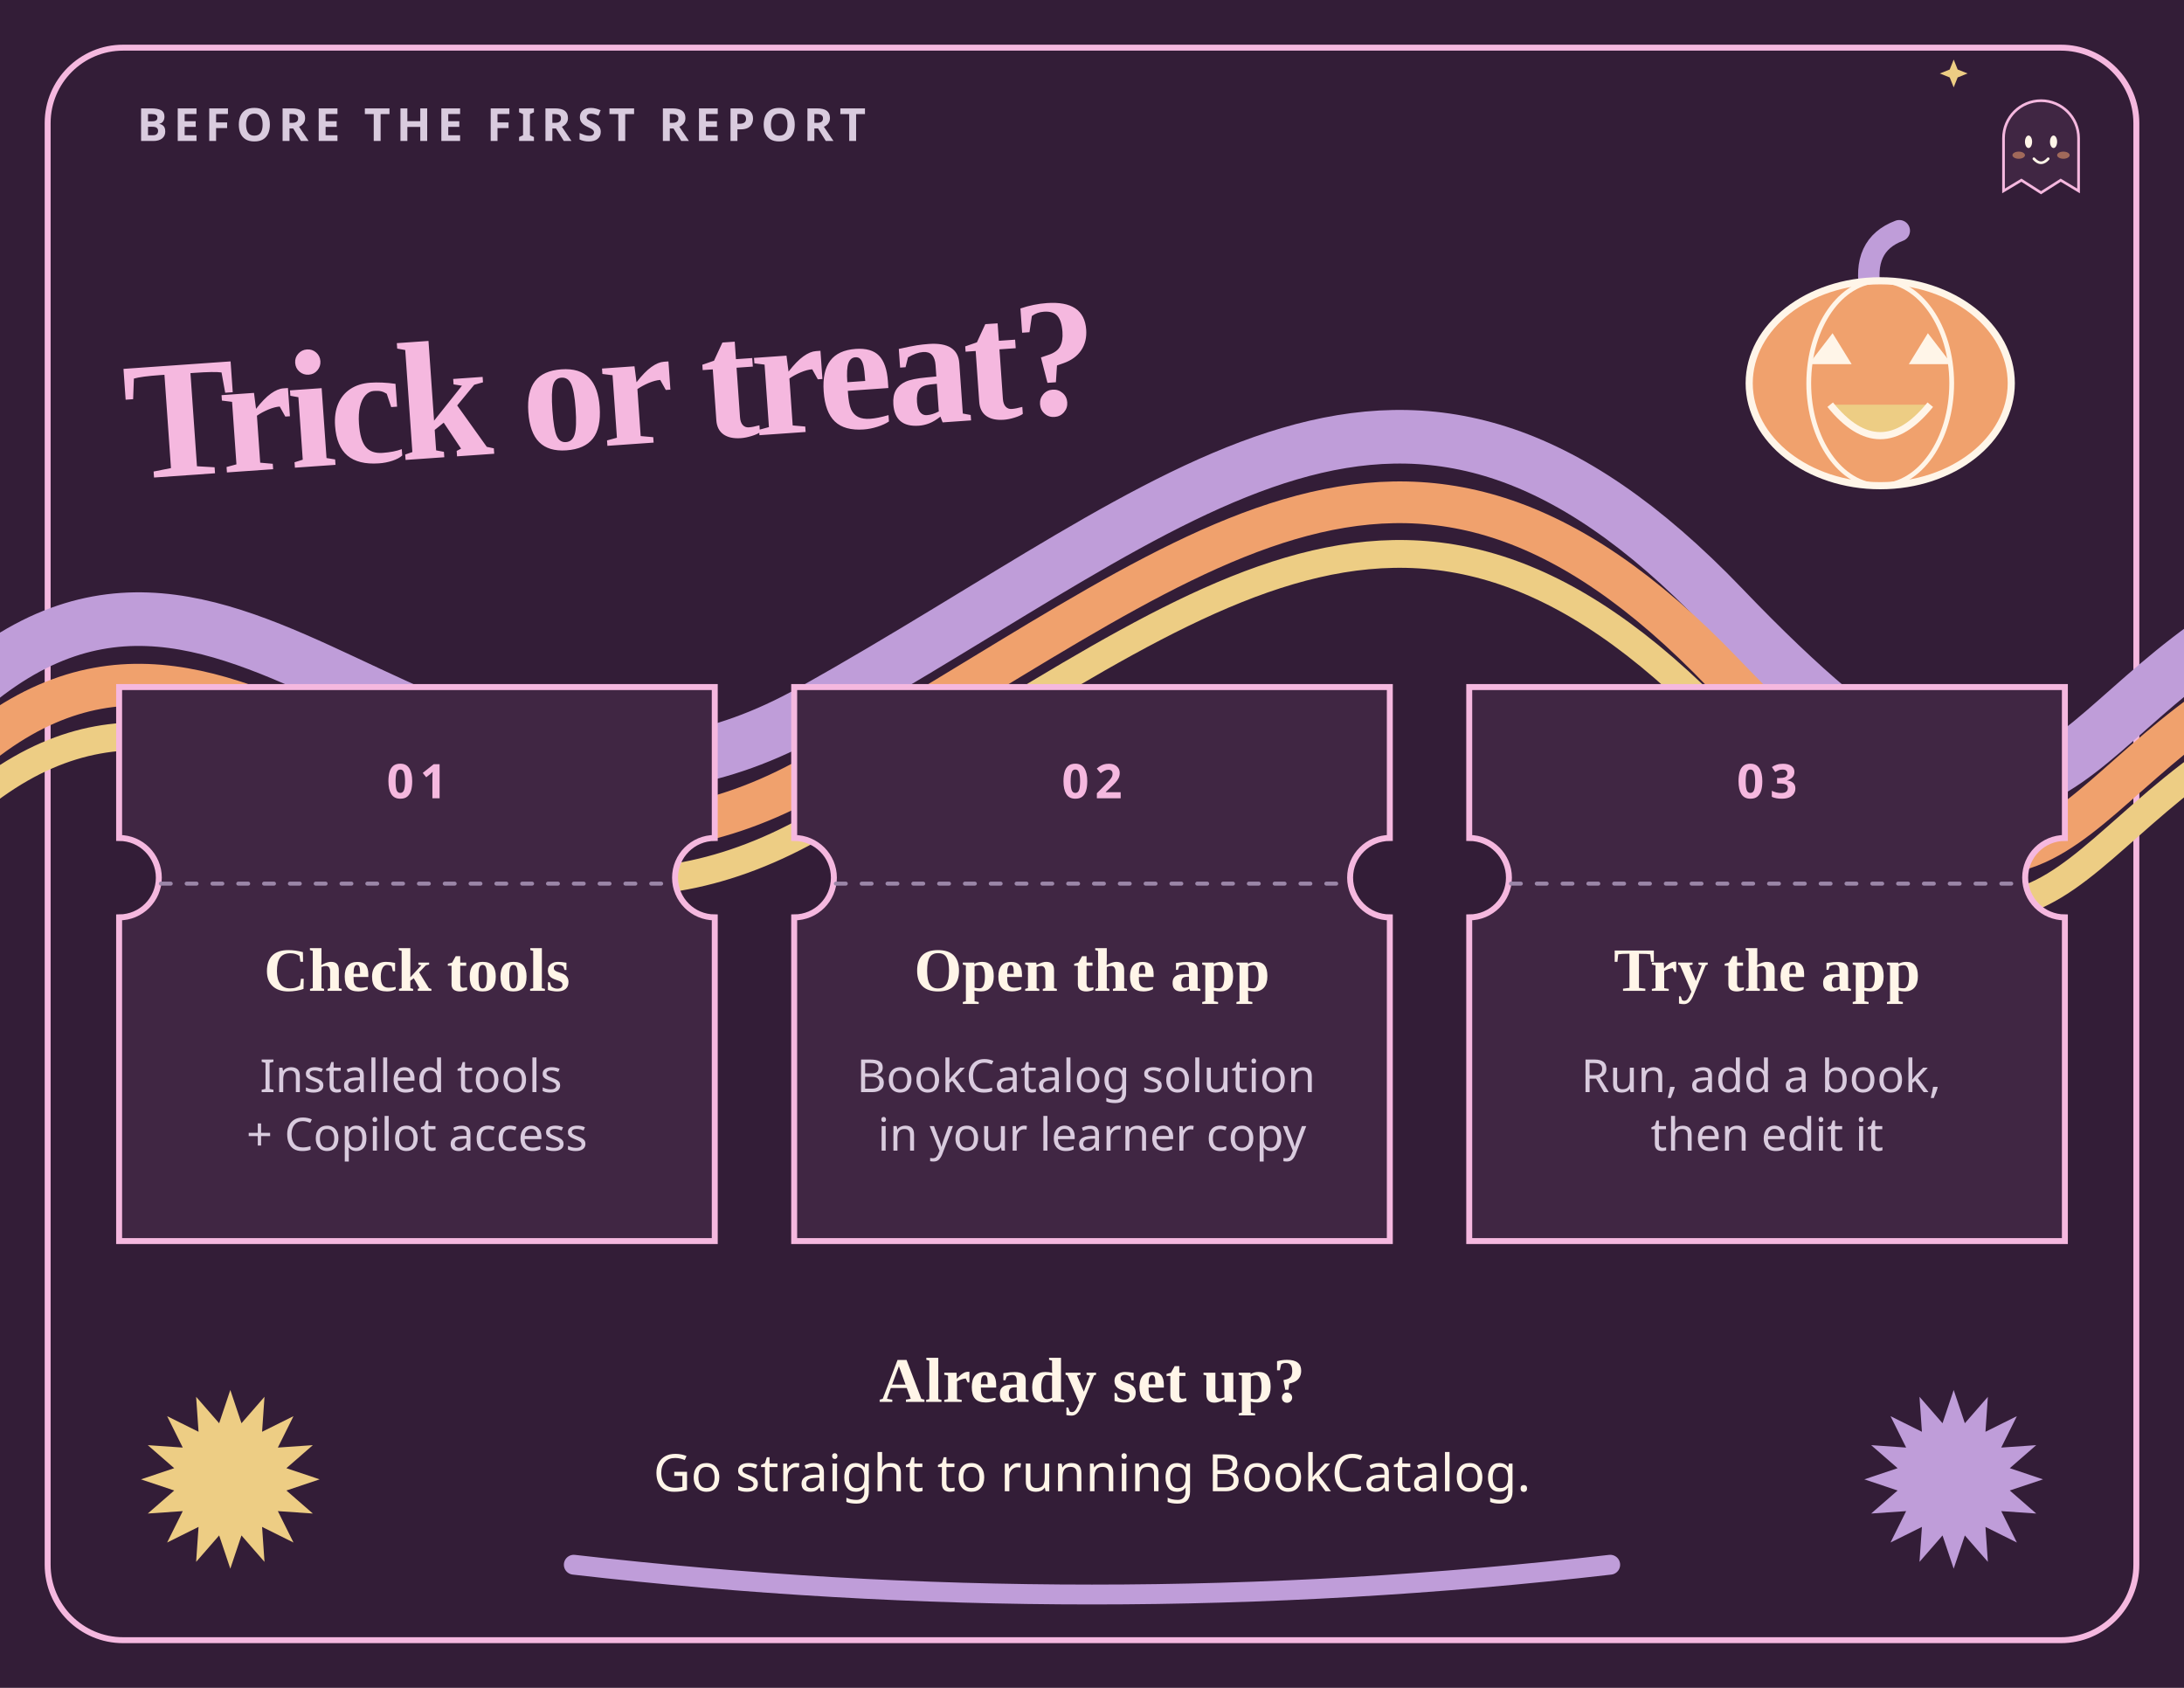
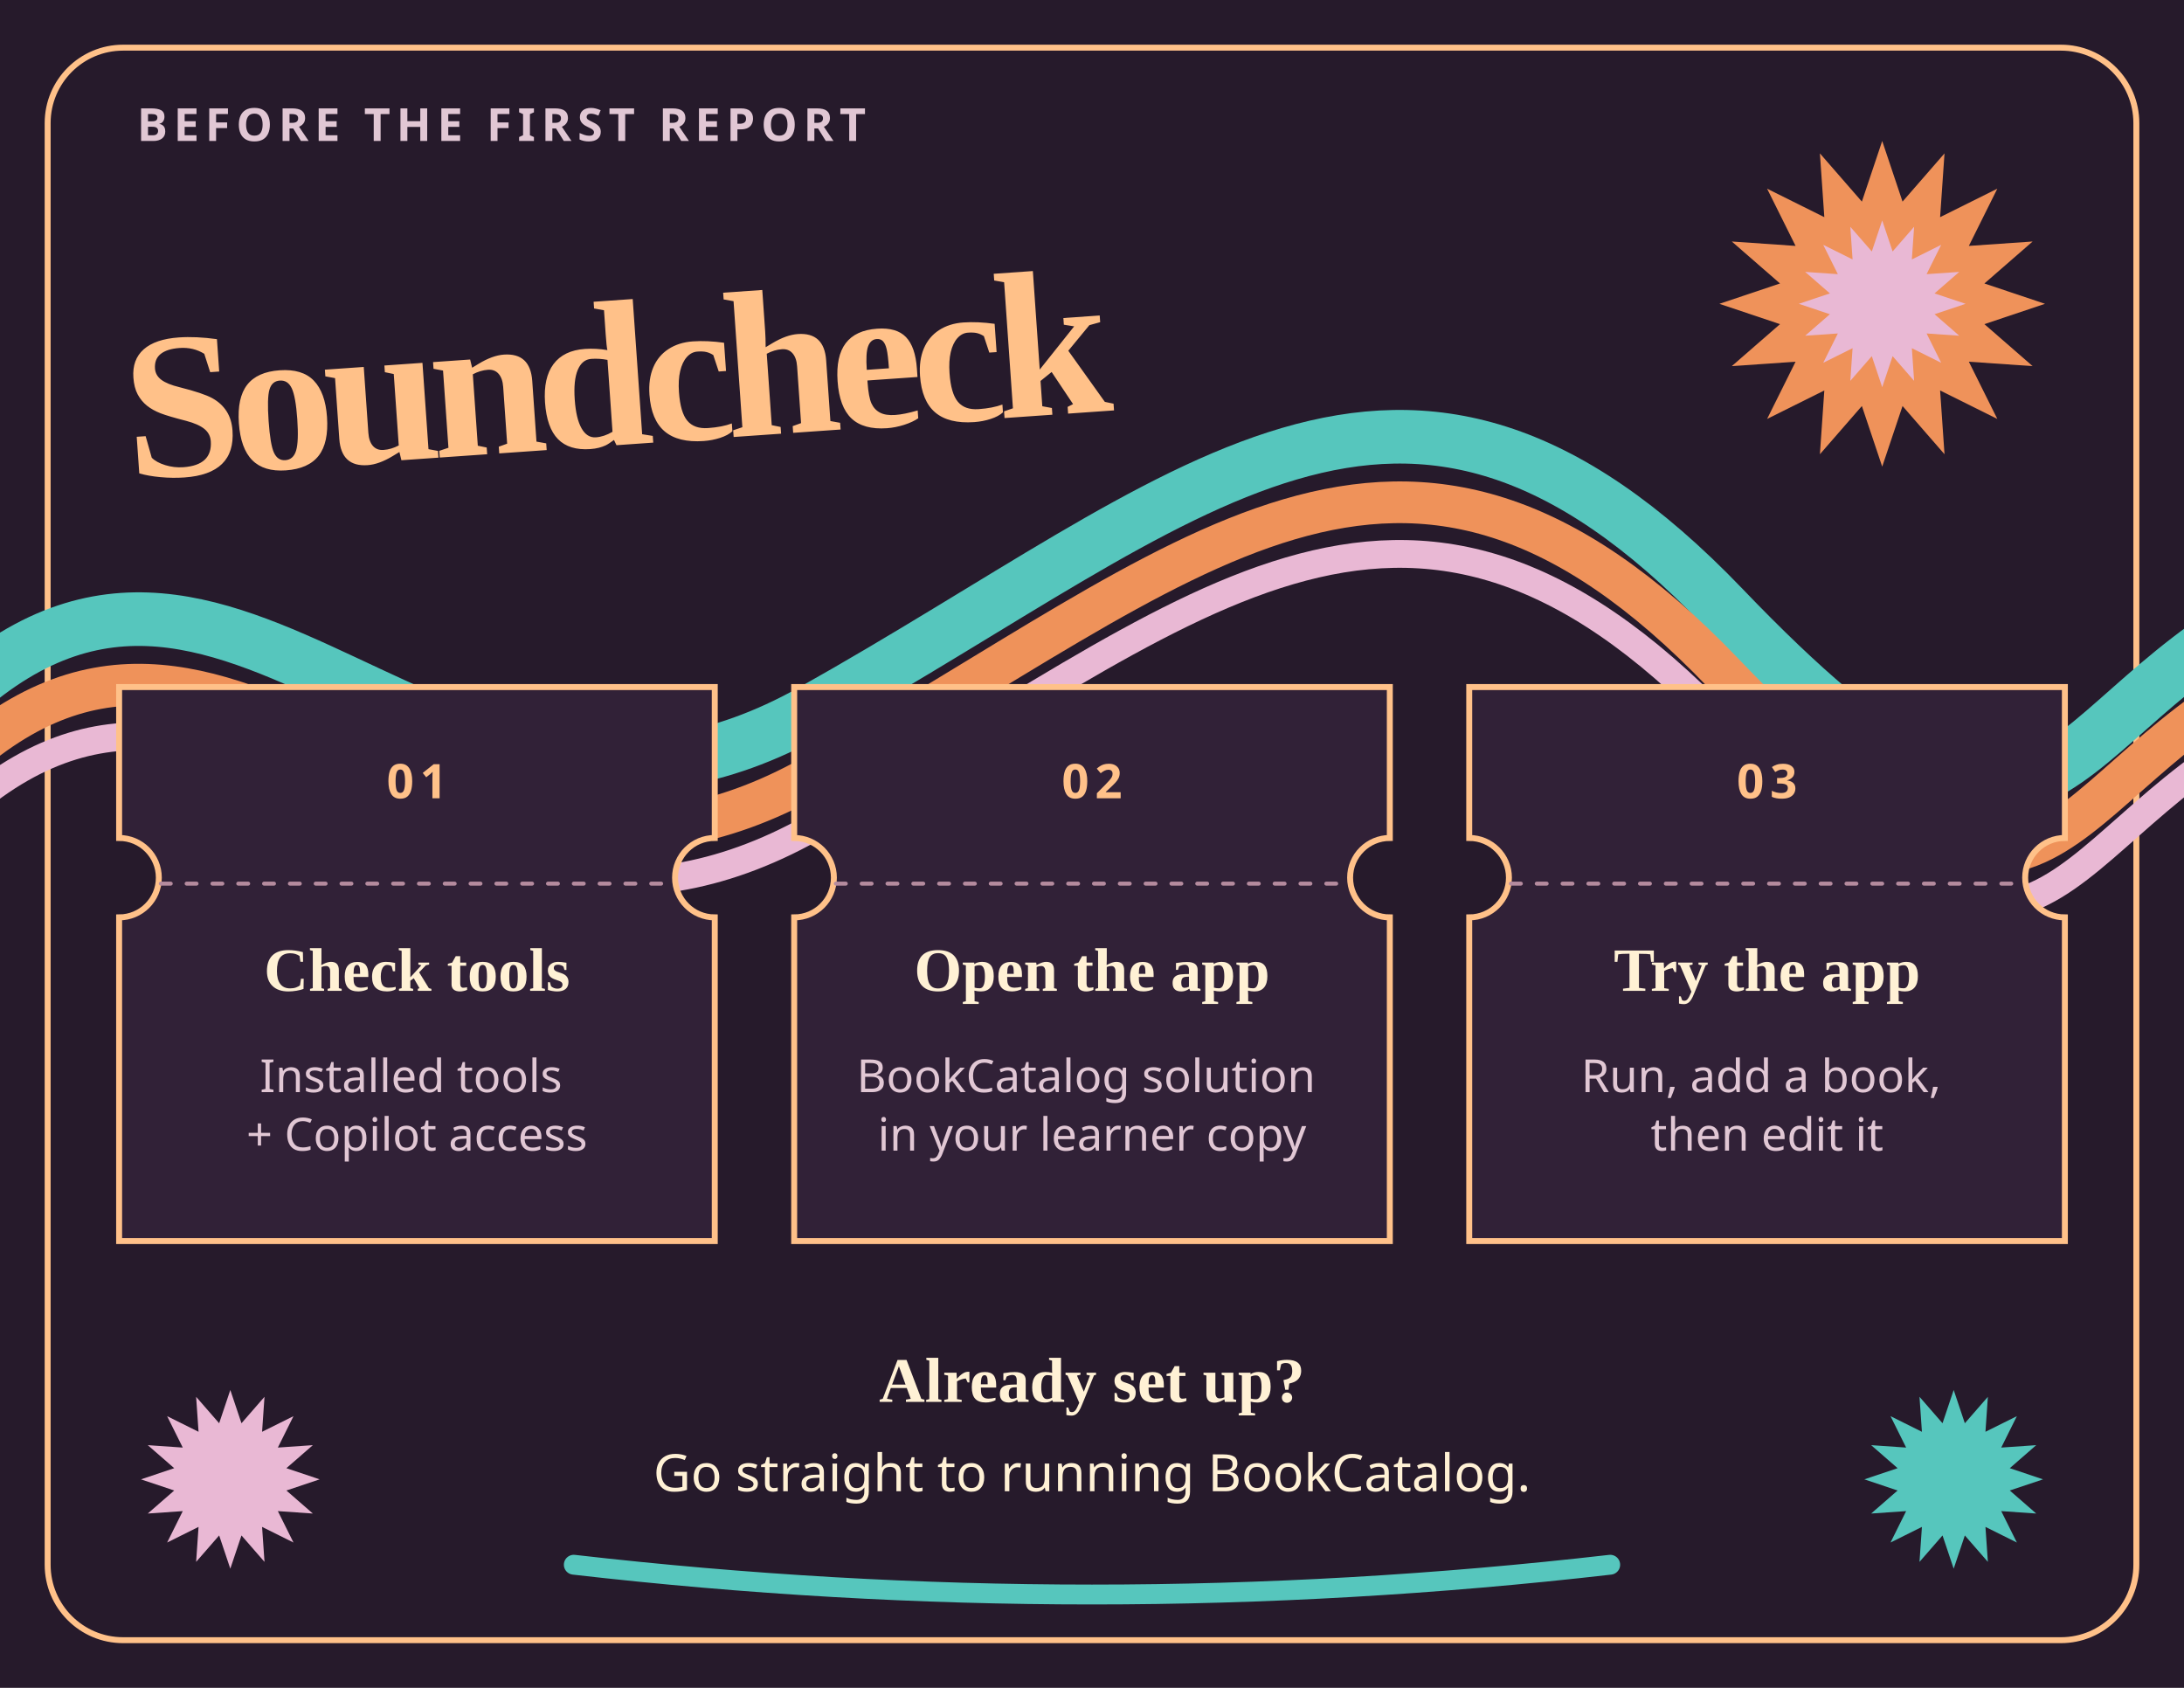
<svg xmlns="http://www.w3.org/2000/svg" width="1100" height="850" viewBox="0 0 1100 850" role="img" aria-labelledby="illustration-soundcheck-dark-title illustration-soundcheck-dark-desc" data-illustration="soundcheck" data-era="soundcheck" data-theme="dark">
  <defs>
    <marker id="illustration-soundcheck-dark-arrow" viewBox="0 0 12 12" refX="10" refY="6" markerWidth="18" markerHeight="18" markerUnits="userSpaceOnUse" orient="auto-start-reverse">
-       <path d="M1 1L11 6 1 11Z" fill="#f5b8df" />
+       <path d="M1 1L11 6 1 11Z" fill="#ffc189" />
    </marker>
    <marker id="illustration-soundcheck-dark-return" viewBox="0 0 12 12" refX="10" refY="6" markerWidth="16" markerHeight="16" markerUnits="userSpaceOnUse" orient="auto-start-reverse">
-       <path d="M1 1L11 6 1 11" fill="none" stroke="#d9cbde" stroke-width="2" />
+       <path d="M1 1L11 6 1 11" fill="none" stroke="#e1c7d4" stroke-width="2" />
    </marker>
    <marker id="illustration-soundcheck-dark-trail" viewBox="0 0 12 12" refX="10" refY="6" markerWidth="18" markerHeight="18" markerUnits="userSpaceOnUse" orient="auto">
-       <path d="M1 1L11 6 1 11Z" fill="#402643" />
+       <path d="M1 1L11 6 1 11Z" fill="#312137" />
    </marker>
  </defs>
-   <rect width="1100" height="850" fill="#331d37" />
-   <rect x="24" y="24" width="1052" height="802" rx="38" fill="none" stroke="#f5b8df" stroke-width="3" />
+   <rect width="1100" height="850" fill="#261a2b" />
+   <rect x="24" y="24" width="1052" height="802" rx="38" fill="none" stroke="#ffc189" stroke-width="3" />
  <g transform="translate(0 48)">
-     <path d="M-30 312C118 163 218 417 409 310S706 89 868 258 1027 321 1140 259" fill="none" stroke="#bf9dd9" stroke-width="27" stroke-linecap="round" stroke-linejoin="round" opacity="1" />
-     <path d="M-30 345C118 196 218 450 409 343S706 122 868 291 1027 354 1140 292" fill="none" stroke="#f0a16d" stroke-width="21" stroke-linecap="round" stroke-linejoin="round" opacity="1" />
-     <path d="M-30 371C118 222 218 476 409 369S706 148 868 317 1027 380 1140 318" fill="none" stroke="#edcd84" stroke-width="14" stroke-linecap="round" stroke-linejoin="round" opacity="1" />
+     <path d="M-30 312C118 163 218 417 409 310S706 89 868 258 1027 321 1140 259" fill="none" stroke="#56c6bd" stroke-width="27" stroke-linecap="round" stroke-linejoin="round" opacity="1" />
+     <path d="M-30 345C118 196 218 450 409 343S706 122 868 291 1027 354 1140 292" fill="none" stroke="#ef925a" stroke-width="21" stroke-linecap="round" stroke-linejoin="round" opacity="1" />
+     <path d="M-30 371C118 222 218 476 409 369S706 148 868 317 1027 380 1140 318" fill="none" stroke="#e9b8d4" stroke-width="14" stroke-linecap="round" stroke-linejoin="round" opacity="1" />
  </g>
-   <text x="69" y="71" fill="#d9cbde" font-size="23" font-weight="700" text-anchor="start" font-family="Trebuchet MS, Verdana, sans-serif" letter-spacing="3">
+   <text x="69" y="71" fill="#e1c7d4" font-size="23" font-weight="700" text-anchor="start" font-family="Trebuchet MS, Verdana, sans-serif" letter-spacing="3">
    <tspan x="69" dy="0">BEFORE THE FIRST REPORT</tspan>
  </text>
  <g transform="rotate(-4 455 174)">
-     <text x="61" y="214" fill="#f5b8df" font-size="85" font-weight="700" text-anchor="start" font-family="Georgia, Times New Roman, serif" letter-spacing="-3">
-       <tspan x="61" dy="0">Trick or treat?</tspan>
+     <text x="61" y="214" fill="#ffc189" font-size="105" font-weight="700" text-anchor="start" font-family="Georgia, Times New Roman, serif" letter-spacing="-5">
+       <tspan x="61" dy="0">Soundcheck</tspan>
    </text>
  </g>
-   <g transform="translate(947 193) scale(1.2)">
-     <path d="M-4-38q-4-20 12-26" fill="none" stroke="#bf9dd9" stroke-width="9" stroke-linecap="round" />
-     <ellipse rx="55" ry="43" fill="#f0a16d" stroke="#fff5e8" stroke-width="3" />
-     <ellipse rx="30" ry="43" fill="none" stroke="#fff5e8" stroke-width="2" />
-     <path d="M-30-8l10-13 8 13M12-8l8-13 10 13" fill="#fff5e8" />
-     <path d="M-21 9q21 26 42 0" fill="#edcd84" stroke="#fff5e8" stroke-width="3" stroke-linejoin="round" />
-   </g>
-   <path d="M60 346h300v76a20 20 0 0 0 0 40v163H60V462a20 20 0 0 0 0-40Z" fill="#402643" stroke="#f5b8df" stroke-width="3" />
-   <path d="M81 445h258" fill="none" stroke="#9b86a8" stroke-width="2" stroke-linecap="round" stroke-linejoin="round" opacity="1" stroke-dasharray="5 8" />
-   <text x="210" y="402" fill="#f5b8df" font-size="24" font-weight="700" text-anchor="middle" font-family="Trebuchet MS, Verdana, sans-serif" letter-spacing="3">
+   <polygon points="948.00,71.00 958.24,101.53 979.38,77.24 977.16,109.36 1005.98,95.02 991.64,123.84 1023.76,121.62 999.47,142.76 1030.00,153.00 999.47,163.24 1023.76,184.38 991.64,182.16 1005.98,210.98 977.16,196.64 979.38,228.76 958.24,204.47 948.00,235.00 937.76,204.47 916.62,228.76 918.84,196.64 890.02,210.98 904.36,182.16 872.24,184.38 896.53,163.24 866.00,153.00 896.53,142.76 872.24,121.62 904.36,123.84 890.02,95.02 918.84,109.36 916.62,77.24 937.76,101.53" fill="#ef925a" />
+   <polygon points="948.00,111.00 953.24,126.64 964.07,114.20 962.93,130.65 977.70,123.30 970.35,138.07 986.80,136.93 974.36,147.76 990.00,153.00 974.36,158.24 986.80,169.07 970.35,167.93 977.70,182.70 962.93,175.35 964.07,191.80 953.24,179.36 948.00,195.00 942.76,179.36 931.93,191.80 933.07,175.35 918.30,182.70 925.65,167.93 909.20,169.07 921.64,158.24 906.00,153.00 921.64,147.76 909.20,136.93 925.65,138.07 918.30,123.30 933.07,130.65 931.93,114.20 942.76,126.64" fill="#e9b8d4" />
+   <path d="M60 346h300v76a20 20 0 0 0 0 40v163H60V462a20 20 0 0 0 0-40Z" fill="#312137" stroke="#ffc189" stroke-width="3" />
+   <path d="M81 445h258" fill="none" stroke="#b58b9e" stroke-width="2" stroke-linecap="round" stroke-linejoin="round" opacity="1" stroke-dasharray="5 8" />
+   <text x="210" y="402" fill="#ffc189" font-size="24" font-weight="700" text-anchor="middle" font-family="Trebuchet MS, Verdana, sans-serif" letter-spacing="3">
    <tspan x="210" dy="0">01</tspan>
  </text>
-   <text x="210" y="499" fill="#fff5e8" font-size="31" font-weight="700" text-anchor="middle" font-family="Georgia, Times New Roman, serif" letter-spacing="0">
+   <text x="210" y="499" fill="#fff1d5" font-size="31" font-weight="700" text-anchor="middle" font-family="Georgia, Times New Roman, serif" letter-spacing="0">
    <tspan x="210" dy="0">Check tools</tspan>
  </text>
-   <text x="210" y="550" fill="#d9cbde" font-size="23" font-weight="400" text-anchor="middle" font-family="Trebuchet MS, Verdana, sans-serif" letter-spacing="0">
+   <text x="210" y="550" fill="#e1c7d4" font-size="23" font-weight="400" text-anchor="middle" font-family="Trebuchet MS, Verdana, sans-serif" letter-spacing="0">
    <tspan x="210" dy="0">Installed tools</tspan>
    <tspan x="210" dy="29.44">+ Copilot access</tspan>
  </text>
-   <path d="M400 346h300v76a20 20 0 0 0 0 40v163H400V462a20 20 0 0 0 0-40Z" fill="#402643" stroke="#f5b8df" stroke-width="3" />
-   <path d="M421 445h258" fill="none" stroke="#9b86a8" stroke-width="2" stroke-linecap="round" stroke-linejoin="round" opacity="1" stroke-dasharray="5 8" />
-   <text x="550" y="402" fill="#f5b8df" font-size="24" font-weight="700" text-anchor="middle" font-family="Trebuchet MS, Verdana, sans-serif" letter-spacing="3">
+   <path d="M400 346h300v76a20 20 0 0 0 0 40v163H400V462a20 20 0 0 0 0-40Z" fill="#312137" stroke="#ffc189" stroke-width="3" />
+   <path d="M421 445h258" fill="none" stroke="#b58b9e" stroke-width="2" stroke-linecap="round" stroke-linejoin="round" opacity="1" stroke-dasharray="5 8" />
+   <text x="550" y="402" fill="#ffc189" font-size="24" font-weight="700" text-anchor="middle" font-family="Trebuchet MS, Verdana, sans-serif" letter-spacing="3">
    <tspan x="550" dy="0">02</tspan>
  </text>
-   <text x="550" y="499" fill="#fff5e8" font-size="31" font-weight="700" text-anchor="middle" font-family="Georgia, Times New Roman, serif" letter-spacing="0">
+   <text x="550" y="499" fill="#fff1d5" font-size="31" font-weight="700" text-anchor="middle" font-family="Georgia, Times New Roman, serif" letter-spacing="0">
    <tspan x="550" dy="0">Open the app</tspan>
  </text>
-   <text x="550" y="550" fill="#d9cbde" font-size="23" font-weight="400" text-anchor="middle" font-family="Trebuchet MS, Verdana, sans-serif" letter-spacing="0">
+   <text x="550" y="550" fill="#e1c7d4" font-size="23" font-weight="400" text-anchor="middle" font-family="Trebuchet MS, Verdana, sans-serif" letter-spacing="0">
    <tspan x="550" dy="0">BookCatalog solution</tspan>
    <tspan x="550" dy="29.44">in your learner copy</tspan>
  </text>
-   <path d="M740 346h300v76a20 20 0 0 0 0 40v163H740V462a20 20 0 0 0 0-40Z" fill="#402643" stroke="#f5b8df" stroke-width="3" />
-   <path d="M761 445h258" fill="none" stroke="#9b86a8" stroke-width="2" stroke-linecap="round" stroke-linejoin="round" opacity="1" stroke-dasharray="5 8" />
-   <text x="890" y="402" fill="#f5b8df" font-size="24" font-weight="700" text-anchor="middle" font-family="Trebuchet MS, Verdana, sans-serif" letter-spacing="3">
+   <path d="M740 346h300v76a20 20 0 0 0 0 40v163H740V462a20 20 0 0 0 0-40Z" fill="#312137" stroke="#ffc189" stroke-width="3" />
+   <path d="M761 445h258" fill="none" stroke="#b58b9e" stroke-width="2" stroke-linecap="round" stroke-linejoin="round" opacity="1" stroke-dasharray="5 8" />
+   <text x="890" y="402" fill="#ffc189" font-size="24" font-weight="700" text-anchor="middle" font-family="Trebuchet MS, Verdana, sans-serif" letter-spacing="3">
    <tspan x="890" dy="0">03</tspan>
  </text>
-   <text x="890" y="499" fill="#fff5e8" font-size="31" font-weight="700" text-anchor="middle" font-family="Georgia, Times New Roman, serif" letter-spacing="0">
+   <text x="890" y="499" fill="#fff1d5" font-size="31" font-weight="700" text-anchor="middle" font-family="Georgia, Times New Roman, serif" letter-spacing="0">
    <tspan x="890" dy="0">Try the app</tspan>
  </text>
-   <text x="890" y="550" fill="#d9cbde" font-size="23" font-weight="400" text-anchor="middle" font-family="Trebuchet MS, Verdana, sans-serif" letter-spacing="0">
+   <text x="890" y="550" fill="#e1c7d4" font-size="23" font-weight="400" text-anchor="middle" font-family="Trebuchet MS, Verdana, sans-serif" letter-spacing="0">
    <tspan x="890" dy="0">Run, add a book,</tspan>
    <tspan x="890" dy="29.44">then edit it</tspan>
  </text>
-   <text x="550" y="706" fill="#fff5e8" font-size="32" font-weight="700" text-anchor="middle" font-family="Georgia, Times New Roman, serif" letter-spacing="0">
+   <text x="550" y="706" fill="#fff1d5" font-size="32" font-weight="700" text-anchor="middle" font-family="Georgia, Times New Roman, serif" letter-spacing="0">
    <tspan x="550" dy="0">Already set up?</tspan>
  </text>
-   <text x="550" y="751" fill="#fff5e8" font-size="26" font-weight="400" text-anchor="middle" font-family="Trebuchet MS, Verdana, sans-serif" letter-spacing="0">
+   <text x="550" y="751" fill="#fff1d5" font-size="26" font-weight="400" text-anchor="middle" font-family="Trebuchet MS, Verdana, sans-serif" letter-spacing="0">
    <tspan x="550" dy="0">Go straight to running BookCatalog.</tspan>
  </text>
-   <path d="M289 788Q550 818 811 788" fill="none" stroke="#bf9dd9" stroke-width="10" stroke-linecap="round" stroke-linejoin="round" opacity="1" />
-   <polygon points="116.00,700.00 121.62,716.75 133.22,703.43 132.00,721.05 147.82,713.18 139.95,729.00 157.57,727.78 144.25,739.38 161.00,745.00 144.25,750.62 157.57,762.22 139.95,761.00 147.82,776.82 132.00,768.95 133.22,786.57 121.62,773.25 116.00,790.00 110.38,773.25 98.78,786.57 100.00,768.95 84.18,776.82 92.05,761.00 74.43,762.22 87.75,750.62 71.00,745.00 87.75,739.38 74.43,727.78 92.05,729.00 84.18,713.18 100.00,721.05 98.78,703.43 110.38,716.75" fill="#edcd84" />
-   <polygon points="984.00,700.00 989.62,716.75 1001.22,703.43 1000.00,721.05 1015.82,713.18 1007.95,729.00 1025.57,727.78 1012.25,739.38 1029.00,745.00 1012.25,750.62 1025.57,762.22 1007.95,761.00 1015.82,776.82 1000.00,768.95 1001.22,786.57 989.62,773.25 984.00,790.00 978.38,773.25 966.78,786.57 968.00,768.95 952.18,776.82 960.05,761.00 942.43,762.22 955.75,750.62 939.00,745.00 955.75,739.38 942.43,727.78 960.05,729.00 952.18,713.18 968.00,721.05 966.78,703.43 978.38,716.75" fill="#bf9dd9" />
-   <g aria-hidden="true">
-     <g transform="translate(1028 75) scale(0.45)">
-       <path d="M-42 47V-12a42 42 0 0 1 84 0v59L22 35 0 49-22 35Z" fill="#402643" stroke="#f5b8df" stroke-width="3" />
-       <ellipse cx="-14" cy="-8" rx="4" ry="7" fill="#fff5e8" />
-       <ellipse cx="14" cy="-8" rx="4" ry="7" fill="#fff5e8" />
-       <path d="M-8 11q8 9 16 0" fill="none" stroke="#fff5e8" stroke-width="3" stroke-linecap="round" />
-       <ellipse cx="-25" cy="7" rx="7" ry="4" fill="#f0a16d" opacity=".55" />
-       <ellipse cx="25" cy="7" rx="7" ry="4" fill="#f0a16d" opacity=".55" />
-     </g>
-     <path transform="translate(984 37) scale(0.5)" d="M0-14 4-4 14 0 4 4 0 14-4 4-14 0-4-4Z" fill="#edcd84" />
-   </g>
+   <path d="M289 788Q550 818 811 788" fill="none" stroke="#56c6bd" stroke-width="10" stroke-linecap="round" stroke-linejoin="round" opacity="1" />
+   <polygon points="116.00,700.00 121.62,716.75 133.22,703.43 132.00,721.05 147.82,713.18 139.95,729.00 157.57,727.78 144.25,739.38 161.00,745.00 144.25,750.62 157.57,762.22 139.95,761.00 147.82,776.82 132.00,768.95 133.22,786.57 121.62,773.25 116.00,790.00 110.38,773.25 98.78,786.57 100.00,768.95 84.18,776.82 92.05,761.00 74.43,762.22 87.75,750.62 71.00,745.00 87.75,739.38 74.43,727.78 92.05,729.00 84.18,713.18 100.00,721.05 98.78,703.43 110.38,716.75" fill="#e9b8d4" />
+   <polygon points="984.00,700.00 989.62,716.75 1001.22,703.43 1000.00,721.05 1015.82,713.18 1007.95,729.00 1025.57,727.78 1012.25,739.38 1029.00,745.00 1012.25,750.62 1025.57,762.22 1007.95,761.00 1015.82,776.82 1000.00,768.95 1001.22,786.57 989.62,773.25 984.00,790.00 978.38,773.25 966.78,786.57 968.00,768.95 952.18,776.82 960.05,761.00 942.43,762.22 955.75,750.62 939.00,745.00 955.75,739.38 942.43,727.78 960.05,729.00 952.18,713.18 968.00,721.05 966.78,703.43 978.38,716.75" fill="#56c6bd" />
</svg>
